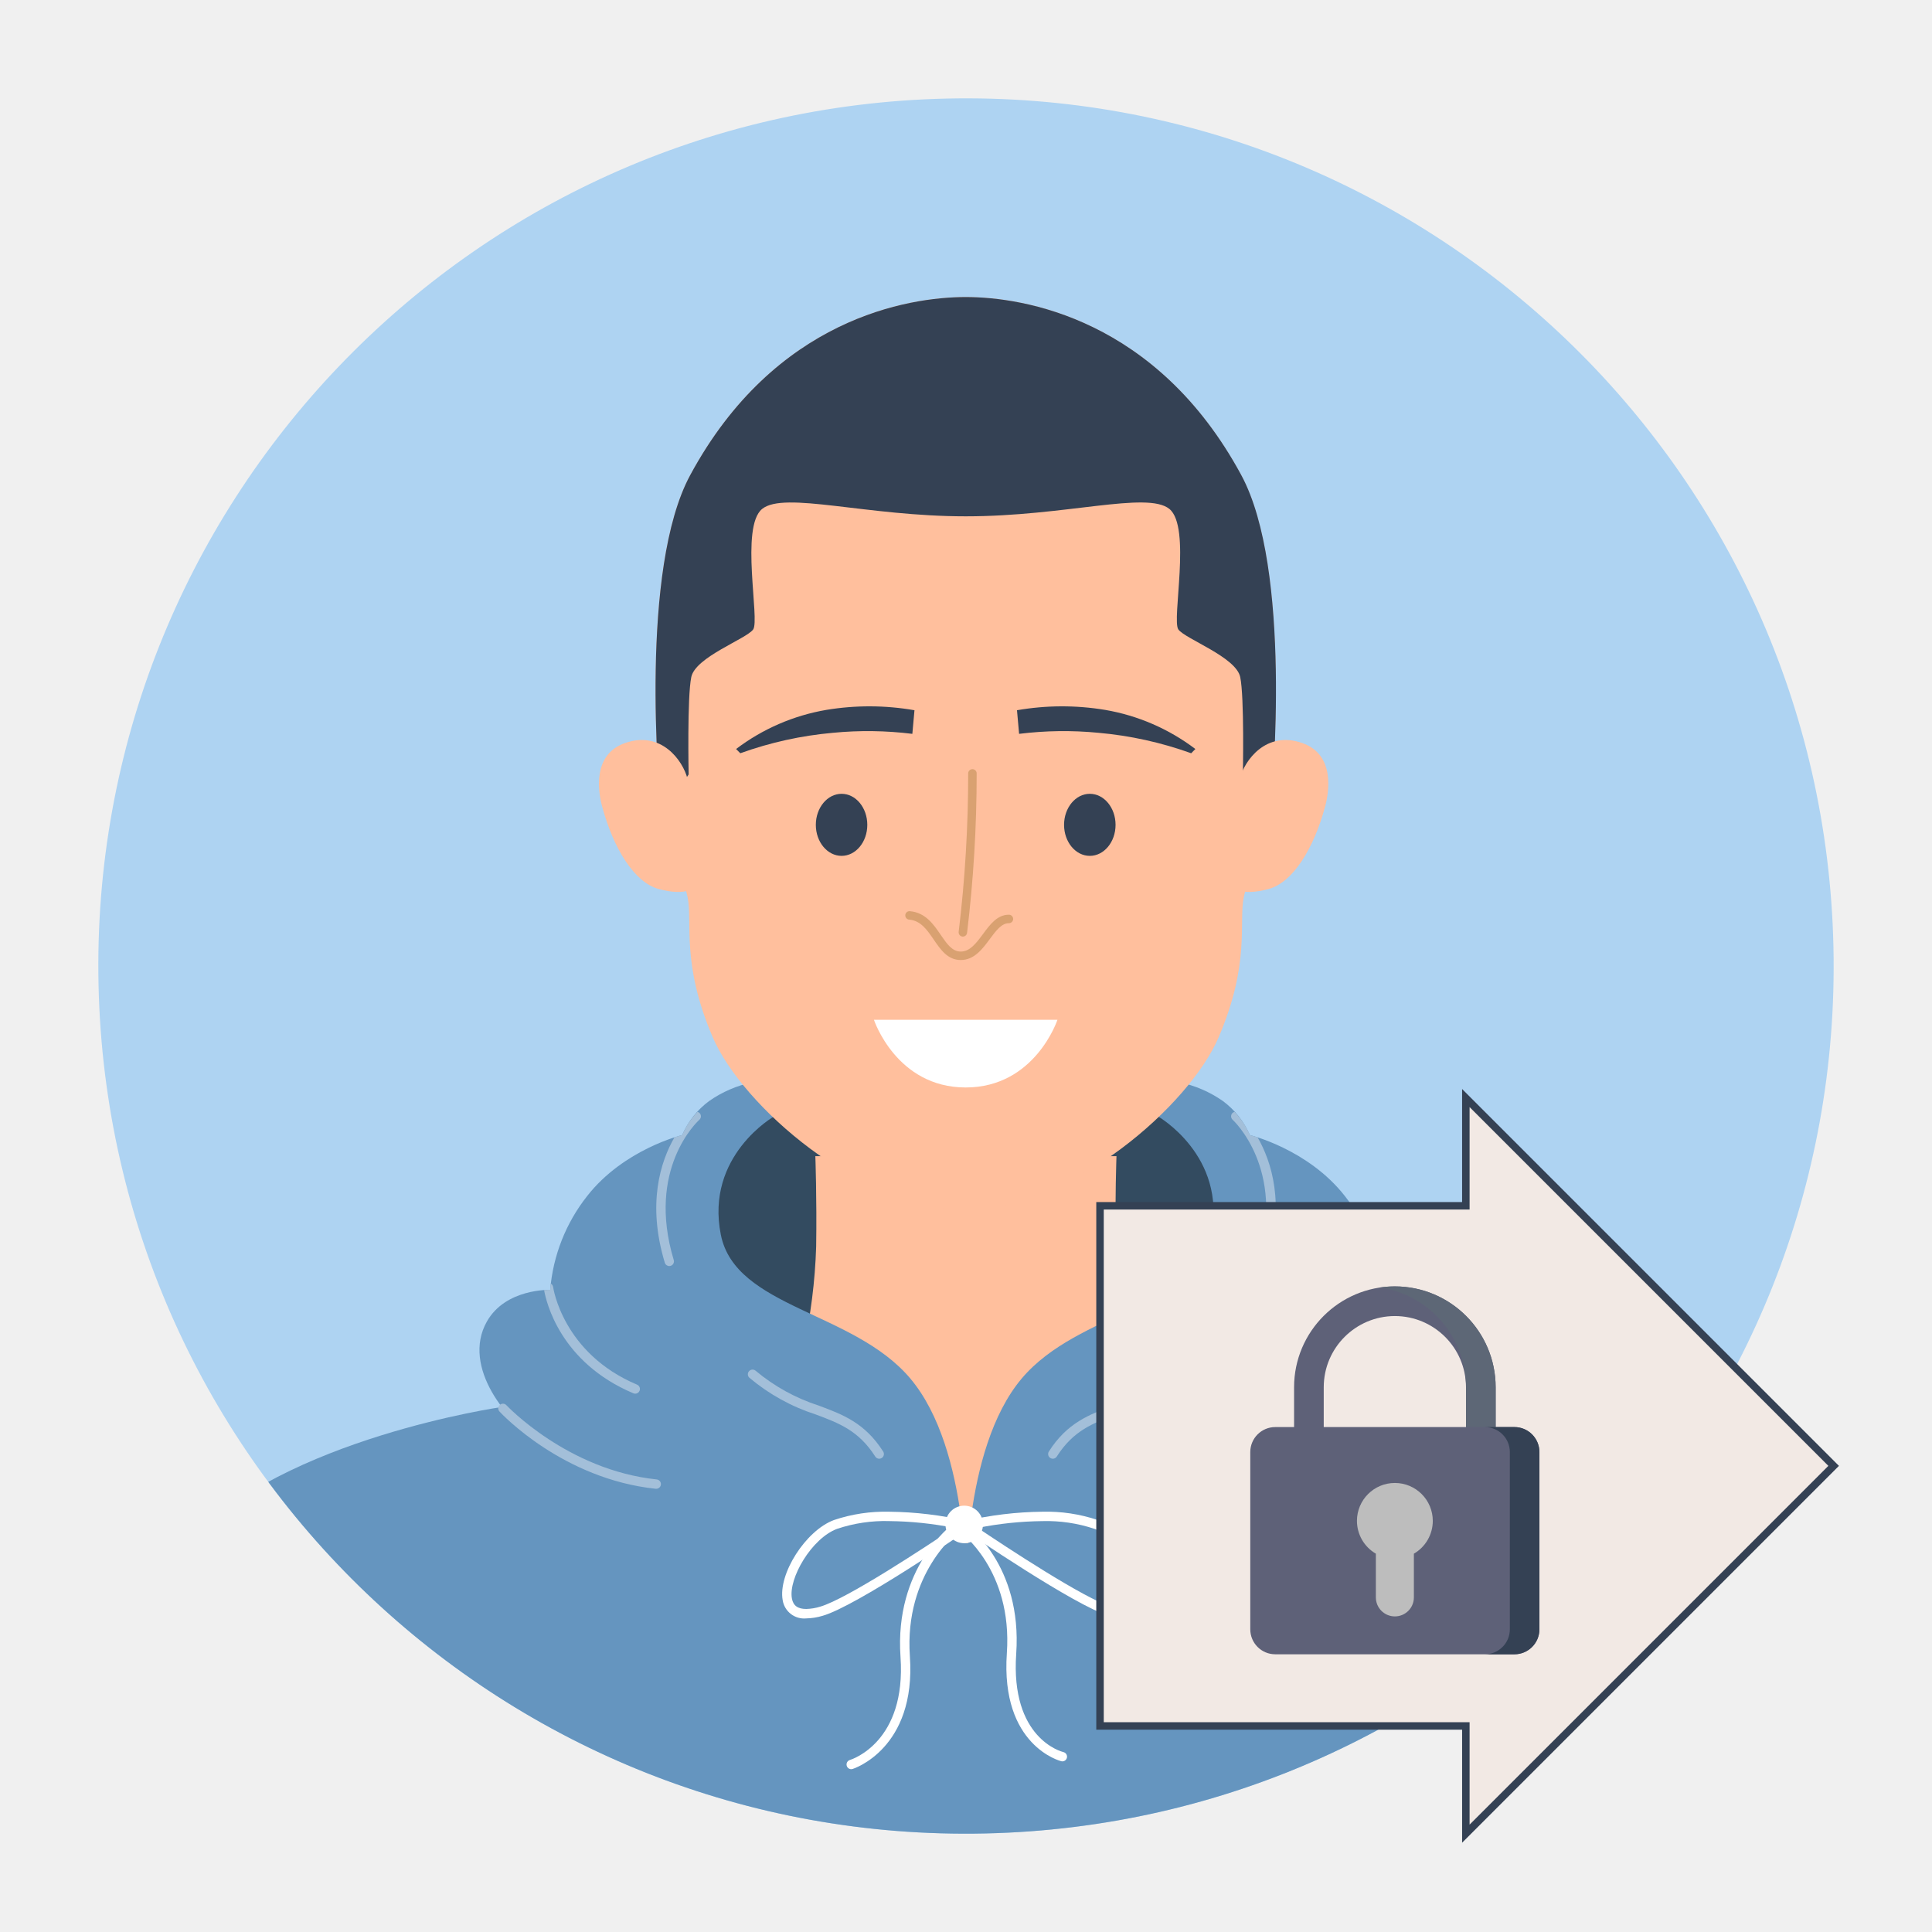
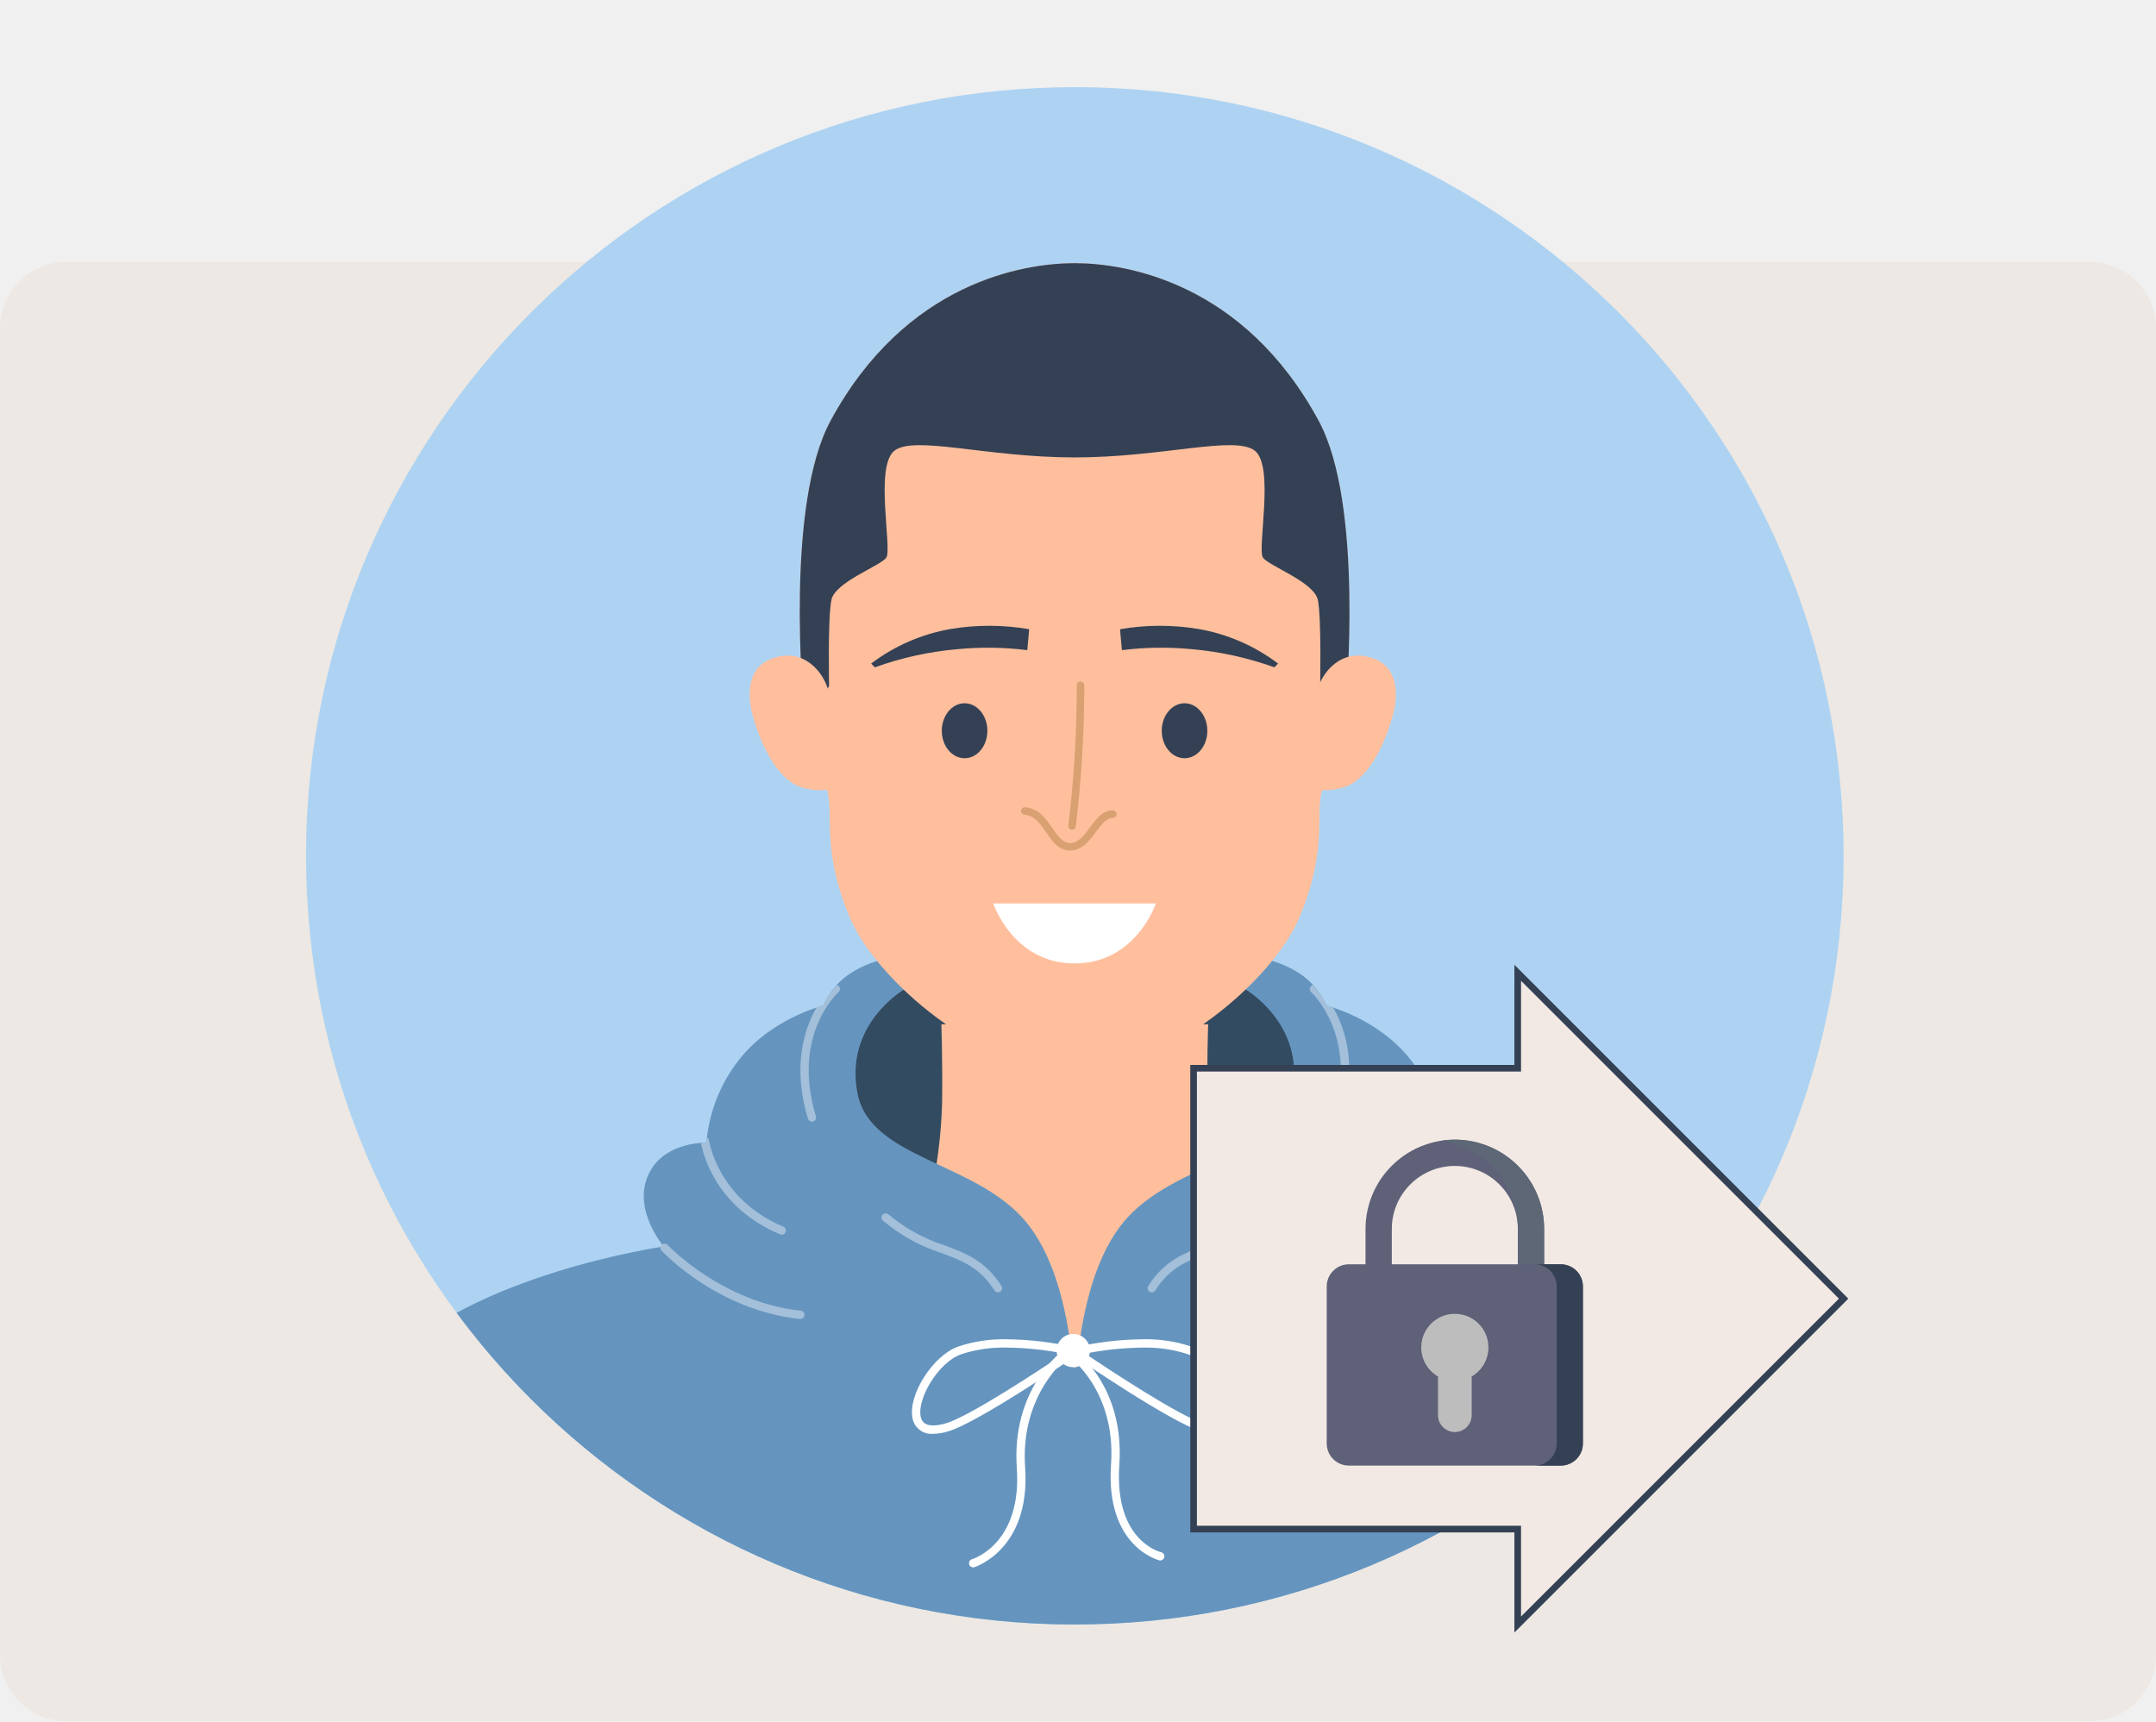
- <svg xmlns="http://www.w3.org/2000/svg" width="258.047" height="258.047" viewBox="0 0 258.047 258.047">
+ <svg xmlns="http://www.w3.org/2000/svg" width="325" height="259.492" viewBox="0 0 325 259.492">
  <defs>
    <clipPath id="clip-path">
      <circle id="Elipse_4016" data-name="Elipse 4016" cx="115.889" cy="115.889" r="115.889" transform="translate(-708.656 5298.816) rotate(-1.279)" fill="#aed3f2" />
    </clipPath>
  </defs>
-   <g id="Grupo_66548" data-name="Grupo 66548" transform="translate(-210 -18087.963)">
+   <g id="Grupo_66530" data-name="Grupo 66530" transform="translate(-177 -18087.963)">
+     <g id="Image_Place_Holder" data-name="Image Place Holder" transform="translate(177 18127.455)" opacity="0.1">
+       <rect id="Image_Place_Holder-2" data-name="Image Place Holder" width="325" height="220" rx="10" fill="#d9a171" />
+     </g>
    <g id="Grupo_58824" data-name="Grupo 58824" transform="translate(929.232 12804.898)">
      <g id="Grupo_58823" data-name="Grupo 58823">
        <g id="Grupo_58821" data-name="Grupo 58821">
          <g id="Grupo_58820" data-name="Grupo 58820">
            <circle id="Elipse_4015" data-name="Elipse 4015" cx="115.889" cy="115.889" r="115.889" transform="translate(-708.656 5298.816) rotate(-1.279)" fill="#aed3f2" />
            <g id="Grupo_58819" data-name="Grupo 58819" clip-path="url(#clip-path)">
              <g id="Grupo_58818" data-name="Grupo 58818">
                <g id="Grupo_58817" data-name="Grupo 58817">
                  <path id="Trazado_102613" data-name="Trazado 102613" d="M-615.822,5432.162h7.6l-.471,28.276s-14.176-1.723-15.588-11.906C-626.173,5434.88-615.822,5432.162-615.822,5432.162Z" fill="#334b60" />
                  <path id="Trazado_102614" data-name="Trazado 102614" d="M-564.592,5432.162h-7.6l.471,28.276s14.176-1.723,15.586-11.906C-554.241,5434.88-564.592,5432.162-564.592,5432.162Z" fill="#334b60" />
                  <path id="Trazado_102615" data-name="Trazado 102615" d="M-678.526,5540.222a242.711,242.711,0,0,0,36.551,9.772,544.41,544.41,0,0,0,56.814,1.566c14.275-.245,28.546-.941,42.756-2.317a280.74,280.74,0,0,0,43.233-10.97q7.881-4.015,15.345-8.772,3.4-3.165,6.6-6.535c.435-.638.882-1.266,1.328-1.892-2.291-14.416-5.594-26.852-10.423-32.1-12.7-13.805-41.894-17.987-41.894-17.987l-61.98,3.785-.019.678v-.678l-61.981-3.785s-29.193,4.182-41.894,17.987c-5.923,6.438-9.552,23.684-11.831,42.139C-696.8,5534.174-687.582,5537-678.526,5540.222Z" fill="#6595bf" />
                  <path id="Trazado_102616" data-name="Trazado 102616" d="M-570.219,5449.55c-.1-6.373.109-12.062.109-12.062h-40.22s.208,5.689.109,12.062a73.773,73.773,0,0,1-1.74,13.786s4.005,25.847,21.742,25.847,21.739-25.847,21.739-25.847A73.817,73.817,0,0,1-570.219,5449.55Z" fill="#ffbf9d" />
                  <path id="Trazado_102617" data-name="Trazado 102617" d="M-618.721,5427.619a15.706,15.706,0,0,0-5.8,2.507,11.139,11.139,0,0,0-3.6,4.543s-7.784,1.872-12.688,8.145a23.289,23.289,0,0,0-4.936,12.532s-5.949-.217-8.458,4.231c-3.447,6.108,2.9,13.6,6.814,15.821,16.683,9.477,29.45,5.8,39.868,8.537,10.344,2.722,17.3,12.558,17.3,12.558s.634-19.764-7.433-29.319c-7.592-8.993-23.344-9.414-25.3-19.19-2.116-10.574,7.129-15.822,7.129-15.822Z" fill="#6595bf" />
                  <path id="Trazado_102618" data-name="Trazado 102618" d="M-561.693,5427.619a15.719,15.719,0,0,1,5.8,2.507,11.131,11.131,0,0,1,3.6,4.543s7.784,1.872,12.688,8.145a23.277,23.277,0,0,1,4.937,12.532s5.95-.217,8.459,4.231c3.445,6.108-2.9,13.6-6.816,15.821-16.683,9.477-29.45,5.8-39.866,8.537-10.345,2.722-17.3,12.558-17.3,12.558s-.635-19.764,7.432-29.319c7.592-8.993,23.344-9.414,25.3-19.19,2.116-10.574-7.128-15.822-7.128-15.822Z" fill="#6595bf" />
                  <g id="Grupo_58801" data-name="Grupo 58801">
                    <path id="Trazado_102619" data-name="Trazado 102619" d="M-629.843,5452.164a.629.629,0,0,0,.182-.028.624.624,0,0,0,.417-.78c-3.666-12.157,3.13-18.466,3.422-18.729a.626.626,0,0,0,.047-.883.613.613,0,0,0-.3-.176,10.3,10.3,0,0,0-2.04,3.1s-.393.1-1.035.305c-1.854,3.234-3.676,8.835-1.288,16.744A.628.628,0,0,0-629.843,5452.164Z" fill="#a3bfd9" />
                    <path id="Trazado_102620" data-name="Trazado 102620" d="M-634.63,5469.161a.662.662,0,0,0,.244.05.628.628,0,0,0,.577-.385.627.627,0,0,0-.334-.821c-9.939-4.185-11.2-12.964-11.214-13.052a.622.622,0,0,0-.317-.451c-.06.531-.07.844-.07.844s-.313-.009-.816.025C-646.29,5456.913-644.434,5465.032-634.63,5469.161Z" fill="#a3bfd9" />
                    <g id="Grupo_58799" data-name="Grupo 58799">
                      <path id="Trazado_102621" data-name="Trazado 102621" d="M-601.8,5477.9a.624.624,0,0,1-.529-.291c-2.21-3.478-4.876-4.473-7.963-5.626a26.251,26.251,0,0,1-8.837-4.889.624.624,0,0,1-.062-.884.628.628,0,0,1,.884-.064,25.142,25.142,0,0,0,8.455,4.664c3.161,1.179,6.147,2.295,8.58,6.127a.626.626,0,0,1-.192.865A.632.632,0,0,1-601.8,5477.9Z" fill="#a3bfd9" />
                    </g>
                    <path id="Trazado_102622" data-name="Trazado 102622" d="M-551.172,5451.356a.626.626,0,0,0,.42.78.616.616,0,0,0,.18.028.628.628,0,0,0,.6-.446c2.389-7.909.565-13.51-1.288-16.744-.641-.207-1.035-.305-1.035-.305a10.3,10.3,0,0,0-2.04-3.1.587.587,0,0,0-.306.176.627.627,0,0,0,.05.884C-554.52,5432.693-547.491,5439.162-551.172,5451.356Z" fill="#a3bfd9" />
                    <path id="Trazado_102623" data-name="Trazado 102623" d="M-534.67,5455.346s-.01-.314-.072-.846a.616.616,0,0,0-.316.453c-.011.088-1.243,8.855-11.214,13.052a.628.628,0,0,0-.334.821.627.627,0,0,0,.578.385.648.648,0,0,0,.242-.05c9.8-4.129,11.661-12.248,11.93-13.79C-534.357,5455.337-534.67,5455.346-534.67,5455.346Z" fill="#a3bfd9" />
                    <g id="Grupo_58800" data-name="Grupo 58800">
                      <path id="Trazado_102624" data-name="Trazado 102624" d="M-578.611,5477.9a.636.636,0,0,1-.338-.1.628.628,0,0,1-.192-.865c2.435-3.832,5.421-4.948,8.582-6.127a25.162,25.162,0,0,0,8.455-4.664.629.629,0,0,1,.885.064.627.627,0,0,1-.064.884,26.247,26.247,0,0,1-8.836,4.889c-3.087,1.153-5.755,2.148-7.965,5.626A.62.62,0,0,1-578.611,5477.9Z" fill="#a3bfd9" />
                    </g>
                  </g>
                  <path id="Trazado_102625" data-name="Trazado 102625" d="M-670.057,5532.979c3.7,4.6,6.975,8.691,8.616,12.566.5.136,1.005.274,1.509.407-1.571-4.317-5.118-8.737-9.148-13.756-5.158-6.425-11.005-13.708-13.5-22.2a.624.624,0,0,0-.777-.425.626.626,0,0,0-.424.779C-681.218,5519.08-675.288,5526.465-670.057,5532.979Z" fill="#36243f" />
                  <path id="Trazado_102626" data-name="Trazado 102626" d="M-693.613,5488.482a20.86,20.86,0,0,0,2.856,7.78.63.63,0,0,0,.524.284.616.616,0,0,0,.342-.1.621.621,0,0,0,.183-.865,20.523,20.523,0,0,1-2.8-8.19C-692.887,5487.743-693.254,5488.11-693.613,5488.482Z" fill="#36243f" />
                  <g id="Grupo_58802" data-name="Grupo 58802">
                    <path id="Trazado_102627" data-name="Trazado 102627" d="M-642.417,5549.907c.148.028.295.059.442.087q1.96.172,3.922.322a91.55,91.55,0,0,1-37.658-26.891.629.629,0,0,0-.878-.124.626.626,0,0,0-.124.877A92.937,92.937,0,0,0-642.417,5549.907Z" fill="#36243f" />
                  </g>
                  <path id="Trazado_102628" data-name="Trazado 102628" d="M-518.248,5544.01c1.781-3.42,4.673-7.03,7.886-11.031,5.23-6.514,11.159-13.9,13.727-22.628a.628.628,0,0,0-.425-.779.626.626,0,0,0-.778.425c-2.5,8.491-8.344,15.774-13.5,22.2-3.557,4.431-6.734,8.4-8.511,12.233C-519.315,5544.293-518.783,5544.149-518.248,5544.01Z" fill="#36243f" />
                  <path id="Trazado_102629" data-name="Trazado 102629" d="M-486.8,5488.482a20.865,20.865,0,0,1-2.857,7.78.633.633,0,0,1-.525.284.624.624,0,0,1-.343-.1.625.625,0,0,1-.183-.865,20.516,20.516,0,0,0,2.8-8.19C-487.533,5487.743-487.164,5488.11-486.8,5488.482Z" fill="#36243f" />
                  <g id="Grupo_58803" data-name="Grupo 58803">
                    <path id="Trazado_102630" data-name="Trazado 102630" d="M-532.638,5547.368a92.409,92.409,0,0,0,28.931-23.19.626.626,0,0,0-.123-.877.631.631,0,0,0-.88.124,91.48,91.48,0,0,1-32.863,24.928Q-535.1,5547.882-532.638,5547.368Z" fill="#36243f" />
                  </g>
                  <g id="Grupo_58808" data-name="Grupo 58808">
                    <path id="Trazado_102631" data-name="Trazado 102631" d="M-587.94,5486.677a2.507,2.507,0,0,1-2.506,2.506,2.507,2.507,0,0,1-2.506-2.506,2.506,2.506,0,0,1,2.506-2.507A2.506,2.506,0,0,1-587.94,5486.677Z" fill="#fff" />
                    <g id="Grupo_58804" data-name="Grupo 58804">
                      <path id="Trazado_102632" data-name="Trazado 102632" d="M-568.911,5499.226a8.147,8.147,0,0,1-2.206-.355c-4.487-1.293-18.836-11.1-19.445-11.52l-1.149-.787,1.351-.338a47.723,47.723,0,0,1,10.348-1.25,21.508,21.508,0,0,1,7.408,1.113c3.763,1.4,7.472,7.2,6.841,10.7A2.9,2.9,0,0,1-568.911,5499.226Zm-19.733-12.089c3.616,2.433,14.309,9.5,17.875,10.529,2.228.642,3.522.305,3.773-1.1.482-2.671-2.621-8.032-6.047-9.3a20.23,20.23,0,0,0-6.969-1.035A46.557,46.557,0,0,0-588.644,5487.137Z" fill="#fff" />
                    </g>
                    <g id="Grupo_58805" data-name="Grupo 58805">
                      <path id="Trazado_102633" data-name="Trazado 102633" d="M-611.546,5499.226h0a2.9,2.9,0,0,1-3.148-2.436c-.63-3.5,3.078-9.3,6.842-10.7a21.5,21.5,0,0,1,7.408-1.113,47.734,47.734,0,0,1,10.348,1.25l1.351.338-1.149.787c-.608.417-14.958,10.227-19.445,11.52A8.159,8.159,0,0,1-611.546,5499.226Zm11.1-13a20.257,20.257,0,0,0-6.972,1.035c-3.424,1.272-6.525,6.633-6.044,9.3.172.959.78,1.405,1.914,1.405h0a6.865,6.865,0,0,0,1.858-.307c3.566-1.026,14.257-8.1,17.877-10.529A46.581,46.581,0,0,0-600.444,5486.229Z" fill="#fff" />
                    </g>
                    <g id="Grupo_58806" data-name="Grupo 58806">
                      <path id="Trazado_102634" data-name="Trazado 102634" d="M-605.536,5519.364a.627.627,0,0,1-.6-.445.629.629,0,0,1,.417-.782c.31-.093,7.551-2.44,6.763-13.769-.828-11.876,6.723-17.545,7.044-17.78a.623.623,0,0,1,.874.135.627.627,0,0,1-.133.876c-.074.054-7.312,5.521-6.533,16.683.859,12.366-7.568,15.031-7.652,15.056A.636.636,0,0,1-605.536,5519.364Z" fill="#fff" />
                    </g>
                    <g id="Grupo_58807" data-name="Grupo 58807">
                      <path id="Trazado_102635" data-name="Trazado 102635" d="M-577.338,5518.32a.678.678,0,0,1-.141-.017c-.084-.02-8.136-2.04-7.273-14.439.776-11.149-6.24-16.206-6.312-16.257a.628.628,0,0,1-.154-.872.625.625,0,0,1,.873-.155c.314.218,7.67,5.483,6.843,17.371-.786,11.287,6.017,13.063,6.307,13.133a.625.625,0,0,1,.464.753A.624.624,0,0,1-577.338,5518.32Z" fill="#fff" />
                    </g>
                  </g>
                  <path id="Trazado_102636" data-name="Trazado 102636" d="M-553.458,5346.519c-11.3-20.908-29.1-23.779-36.792-23.779s-25.49,2.871-36.792,23.779c-6.787,12.561-4.213,41.649-3.884,44.994s2.827,8.026,3.53,11.371-.9,8.811,3.369,18.74c3.907,9.089,19.589,22.932,33.777,22.98,14.191-.048,29.869-13.891,33.779-22.98,4.269-9.929,2.66-15.4,3.366-18.74s3.2-8.03,3.532-11.371S-546.669,5359.08-553.458,5346.519Z" fill="#ffbf9d" />
                  <path id="Trazado_102637" data-name="Trazado 102637" d="M-553.443,5346.519c-11.3-20.905-29.1-23.779-36.788-23.779h-.02c-7.694,0-25.49,2.874-36.791,23.779-6.787,12.561-4.213,41.649-3.884,44.994.014.162.061.343.085.511l3.587-5.528s-.211-10.31.353-13,7.347-5.085,8.265-6.357-1.766-13.7,1.2-16.1,13.916.988,27.2.988,24.224-3.391,27.19-.988.284,14.831,1.2,16.1,7.7,3.673,8.264,6.357.353,13,.353,13l3.588,5.528c.026-.168.07-.349.085-.511C-549.23,5388.168-546.652,5359.08-553.443,5346.519Z" fill="#344154" />
                  <path id="Trazado_102638" data-name="Trazado 102638" d="M-620.916,5383.106a27.664,27.664,0,0,1,12.05-5.225,35.131,35.131,0,0,1,11.775.045l-.284,3.155a48.213,48.213,0,0,0-10.6-.141,49.368,49.368,0,0,0-12.38,2.732Z" fill="#344154" />
                  <path id="Trazado_102639" data-name="Trazado 102639" d="M-559.572,5383.106a27.688,27.688,0,0,0-12.055-5.225,35.114,35.114,0,0,0-11.771.045l.281,3.155a48.216,48.216,0,0,1,10.6-.141,49.414,49.414,0,0,1,12.385,2.732Z" fill="#344154" />
                  <g id="Grupo_58809" data-name="Grupo 58809">
                    <path id="Trazado_102640" data-name="Trazado 102640" d="M-603.391,5393.236c0,2.286-1.538,4.142-3.436,4.142s-3.439-1.856-3.439-4.142,1.541-4.147,3.439-4.147S-603.391,5390.947-603.391,5393.236Z" fill="#344154" />
                    <path id="Trazado_102641" data-name="Trazado 102641" d="M-570.233,5393.236c0,2.286-1.538,4.142-3.439,4.142s-3.439-1.856-3.439-4.142,1.54-4.147,3.439-4.147S-570.233,5390.947-570.233,5393.236Z" fill="#344154" />
                  </g>
                  <g id="Grupo_58812" data-name="Grupo 58812">
                    <g id="Grupo_58810" data-name="Grupo 58810">
                      <path id="Trazado_102642" data-name="Trazado 102642" d="M-590.628,5408.16a.469.469,0,0,1-.085-.007.566.566,0,0,1-.472-.645,175.477,175.477,0,0,0,1.268-21.154.567.567,0,0,1,.568-.556h.009a.564.564,0,0,1,.556.571,176.92,176.92,0,0,1-1.284,21.312A.566.566,0,0,1-590.628,5408.16Z" fill="#d9a171" />
                    </g>
                    <g id="Grupo_58811" data-name="Grupo 58811">
                      <path id="Trazado_102643" data-name="Trazado 102643" d="M-590.913,5411.29h-.011c-1.736-.008-2.68-1.388-3.591-2.723-.894-1.307-1.736-2.544-3.285-2.673a.566.566,0,0,1-.517-.609.559.559,0,0,1,.611-.517c2.082.175,3.168,1.763,4.124,3.164.815,1.191,1.519,2.223,2.663,2.228h.006c1.242,0,2.085-1.142,2.98-2.349.935-1.265,1.9-2.573,3.447-2.573h.011a.566.566,0,0,1,.564.568.564.564,0,0,1-.566.563h-.006c-.977,0-1.738,1.027-2.543,2.115C-588,5409.8-589.1,5411.29-590.913,5411.29Z" fill="#d9a171" />
                    </g>
                  </g>
                  <path id="Trazado_102644" data-name="Trazado 102644" d="M-602.505,5419.271s2.984,9.041,12.255,9.041,12.257-9.041,12.257-9.041Z" fill="#fff" />
                  <g id="Grupo_58813" data-name="Grupo 58813">
                    <path id="Trazado_102645" data-name="Trazado 102645" d="M-553.637,5387.062c.613-2.4,3.485-6.453,8.336-4.757,4.457,1.559,3.555,6.642,3.06,8.476-1.507,5.6-4.283,10.125-7.533,11.018-3.516.969-5.558.094-5.981-1.787s1.13-3.674,1.508-6.075S-554,5388.476-553.637,5387.062Z" fill="#ffbf9d" />
                  </g>
                  <g id="Grupo_58814" data-name="Grupo 58814">
                    <path id="Trazado_102646" data-name="Trazado 102646" d="M-627.411,5387.062c-.614-2.4-3.486-6.453-8.336-4.757-4.456,1.559-3.556,6.642-3.062,8.476,1.508,5.6,4.286,10.125,7.535,11.018,3.517.969,5.56.094,5.981-1.787s-1.13-3.674-1.508-6.075S-627.05,5388.476-627.411,5387.062Z" fill="#ffbf9d" />
                  </g>
                  <g id="Grupo_58815" data-name="Grupo 58815">
                    <path id="Trazado_102647" data-name="Trazado 102647" d="M-631.581,5481.913c-.023,0-.044,0-.067,0-12.392-1.305-20.526-9.946-20.866-10.314a.626.626,0,0,1,.035-.885.626.626,0,0,1,.884.034c.082.085,8.167,8.664,20.078,9.918a.628.628,0,0,1,.558.69A.629.629,0,0,1-631.581,5481.913Z" fill="#a3bfd9" />
                  </g>
                  <g id="Grupo_58816" data-name="Grupo 58816">
                    <path id="Trazado_102648" data-name="Trazado 102648" d="M-549.124,5481.913l.068,0c12.391-1.305,20.525-9.946,20.864-10.314a.626.626,0,0,0-.035-.885.625.625,0,0,0-.883.034c-.082.085-8.169,8.664-20.079,9.918a.623.623,0,0,0-.556.69A.626.626,0,0,0-549.124,5481.913Z" fill="#a3bfd9" />
                  </g>
                </g>
              </g>
            </g>
          </g>
        </g>
        <path id="Trazado_102649" data-name="Trazado 102649" d="M-474.321,5478.852l-49.126-49.126v14.389h-48.861v69.474h48.861v14.389Z" fill="#f2e9e4" stroke="#344154" stroke-miterlimit="10" stroke-width="1" />
        <g id="_33_padlock" data-name="33 padlock">
          <g id="Grupo_58822" data-name="Grupo 58822">
            <path id="Trazado_102650" data-name="Trazado 102650" d="M-521.446,5480.9a1.981,1.981,0,0,1-1.981-1.981v-10.577a9.511,9.511,0,0,0-9.5-9.5,9.51,9.51,0,0,0-9.5,9.5v10.577a1.981,1.981,0,0,1-1.981,1.981,1.981,1.981,0,0,1-1.981-1.981v-10.577a13.477,13.477,0,0,1,13.461-13.461,13.477,13.477,0,0,1,13.462,13.461v10.577a1.981,1.981,0,0,1-1.981,1.981Z" fill="#5e6178" />
          </g>
          <path id="Trazado_102651" data-name="Trazado 102651" d="M-532.927,5454.882a13.58,13.58,0,0,0-1.975.145,13.483,13.483,0,0,1,11.486,13.316v10.577c0,.038,0,.076-.006.114a1.98,1.98,0,0,0,1.976,1.867,1.981,1.981,0,0,0,1.981-1.981v-10.577a13.477,13.477,0,0,0-13.462-13.461Z" fill="#5d6776" />
          <path id="Trazado_102652" data-name="Trazado 102652" d="M-516.958,5504.019H-548.9a3.339,3.339,0,0,1-3.339-3.339v-23.671a3.339,3.339,0,0,1,3.339-3.339h31.937a3.339,3.339,0,0,1,3.339,3.339v23.671A3.339,3.339,0,0,1-516.958,5504.019Z" fill="#5e6178" />
          <path id="Trazado_102653" data-name="Trazado 102653" d="M-527.862,5486.2a5.065,5.065,0,0,0-5.065-5.064,5.064,5.064,0,0,0-5.064,5.064,5.062,5.062,0,0,0,2.525,4.381v5.839a2.539,2.539,0,0,0,2.539,2.54,2.54,2.54,0,0,0,2.54-2.54v-5.839A5.062,5.062,0,0,0-527.862,5486.2Z" fill="#bdbdbd" />
          <path id="Trazado_102654" data-name="Trazado 102654" d="M-516.958,5473.67h-3.951a3.339,3.339,0,0,1,3.339,3.339v23.671a3.339,3.339,0,0,1-3.339,3.339h3.951a3.339,3.339,0,0,0,3.339-3.339v-23.671a3.339,3.339,0,0,0-3.339-3.339Z" fill="#344154" />
        </g>
      </g>
      <rect id="Rectángulo_5461" data-name="Rectángulo 5461" width="258.047" height="258.047" transform="translate(-719.233 5283.065)" fill="none" />
    </g>
  </g>
</svg>
